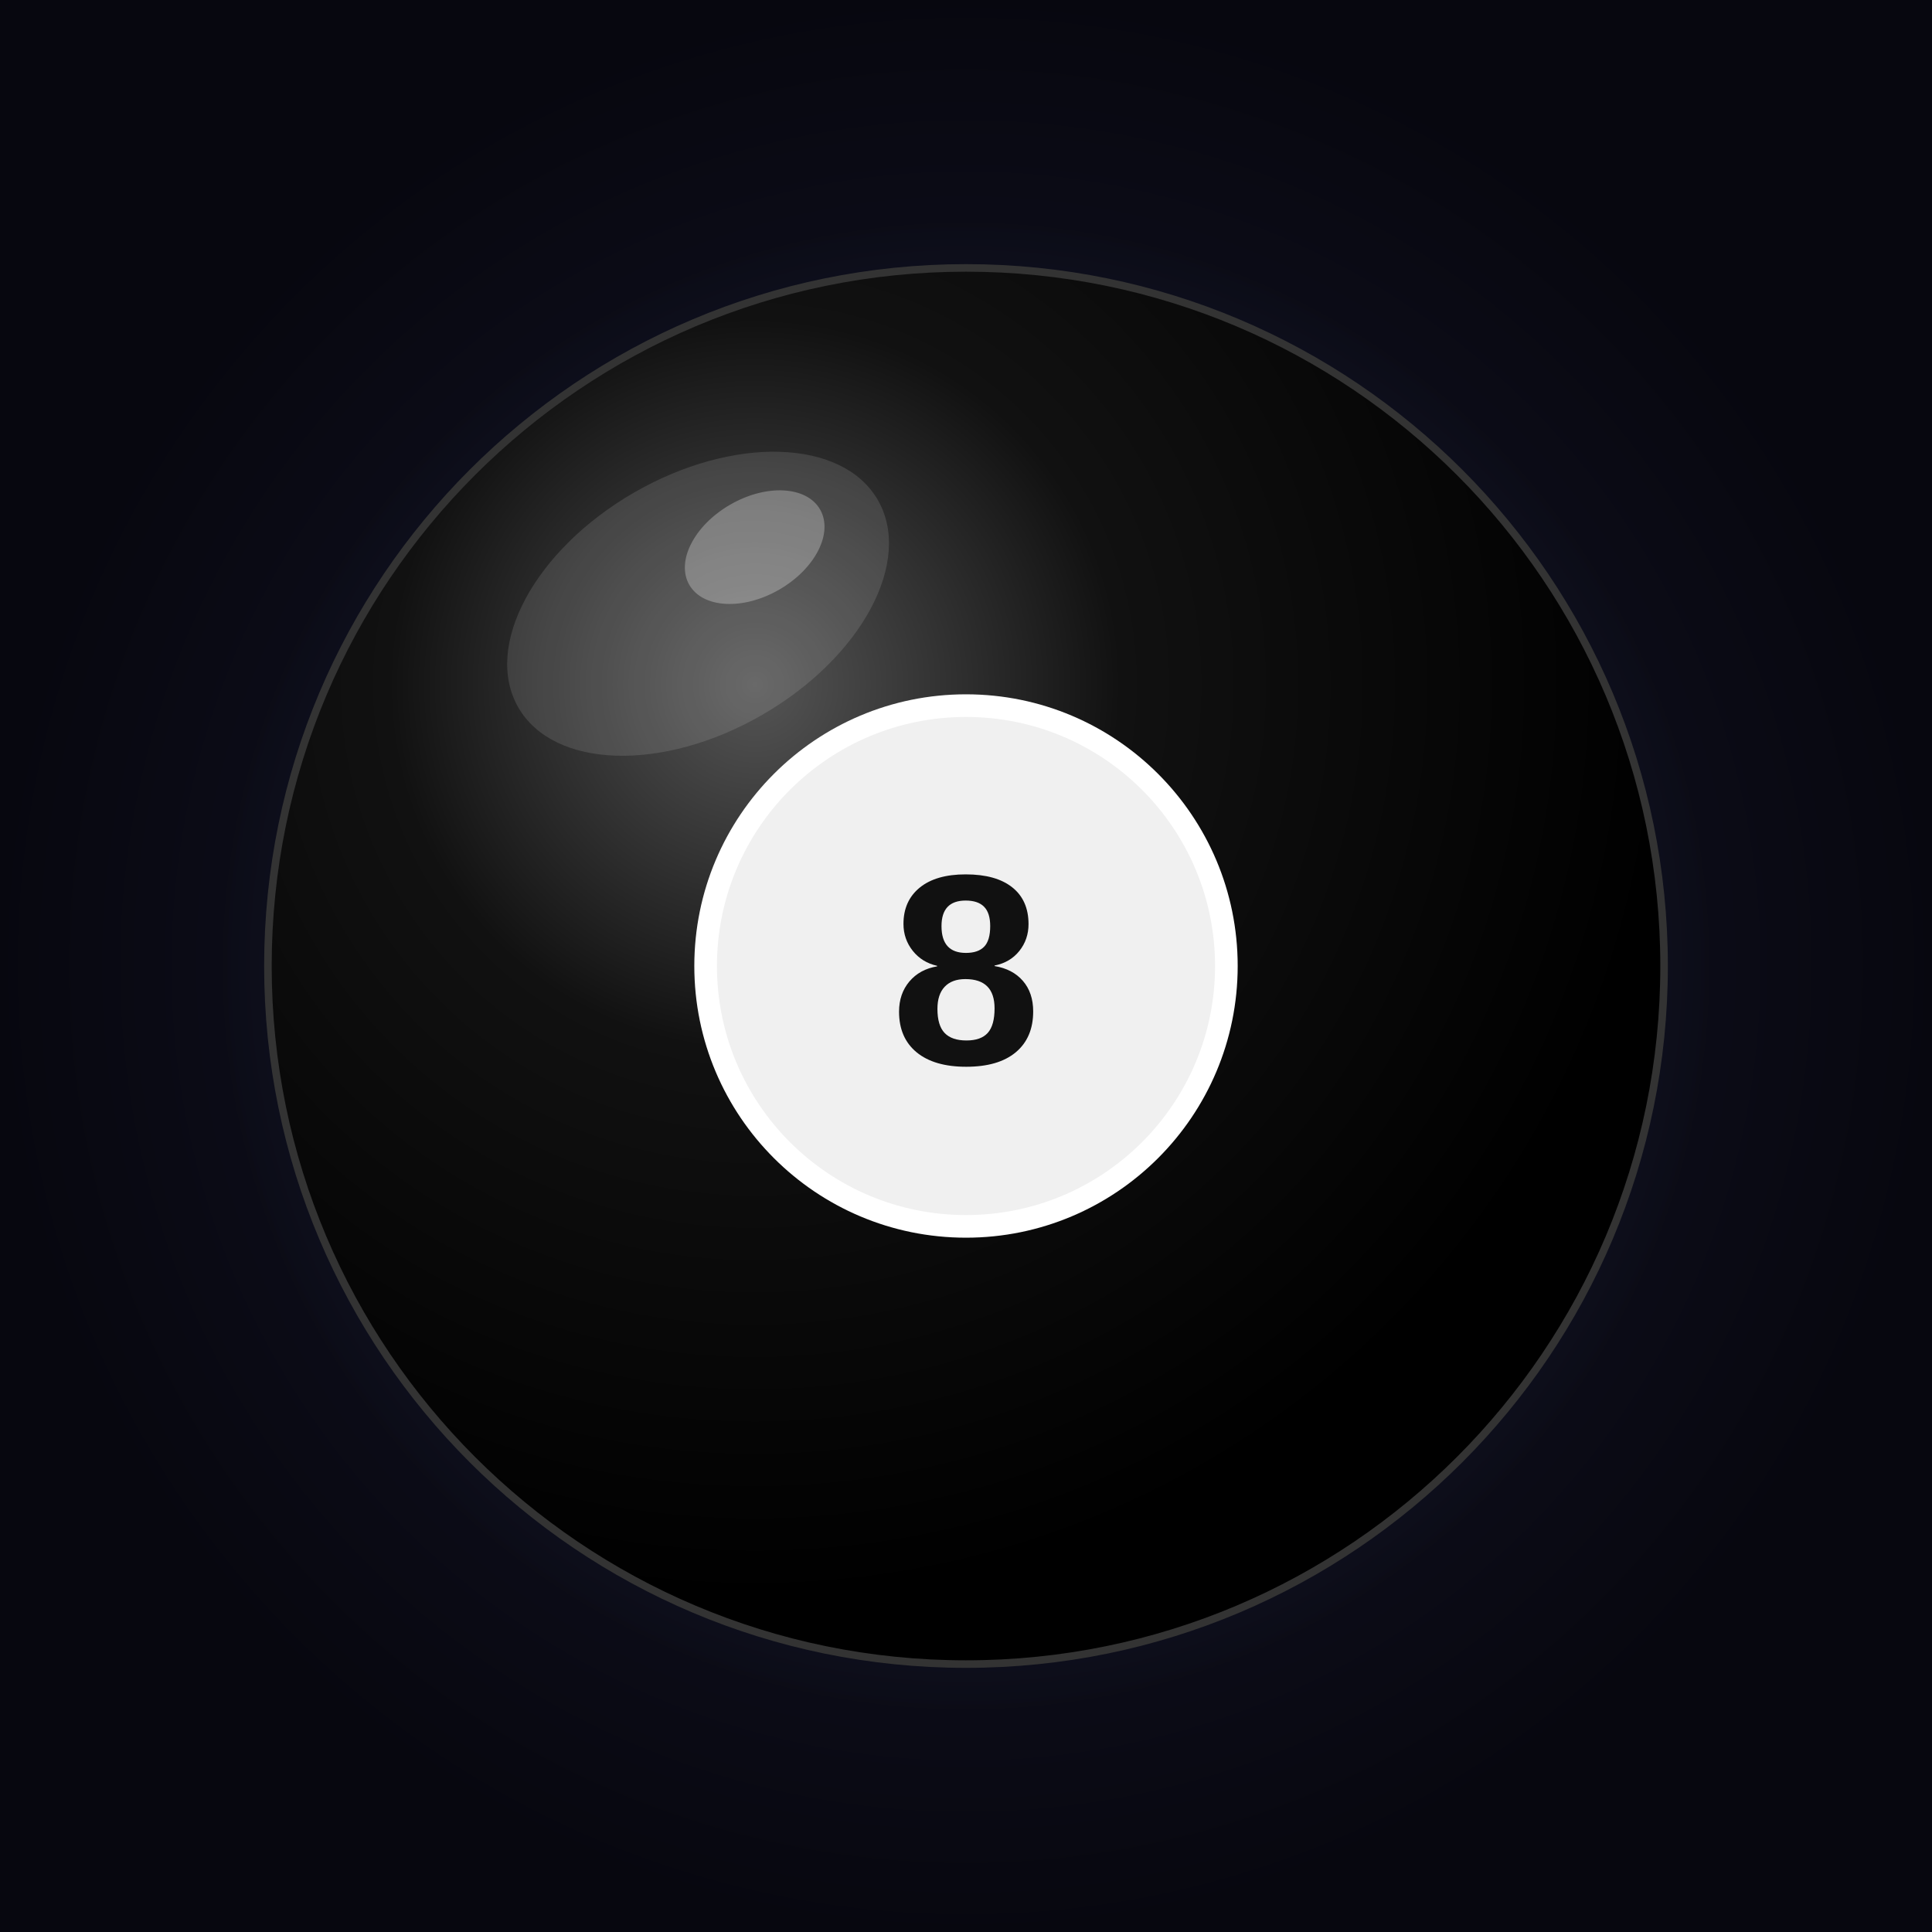
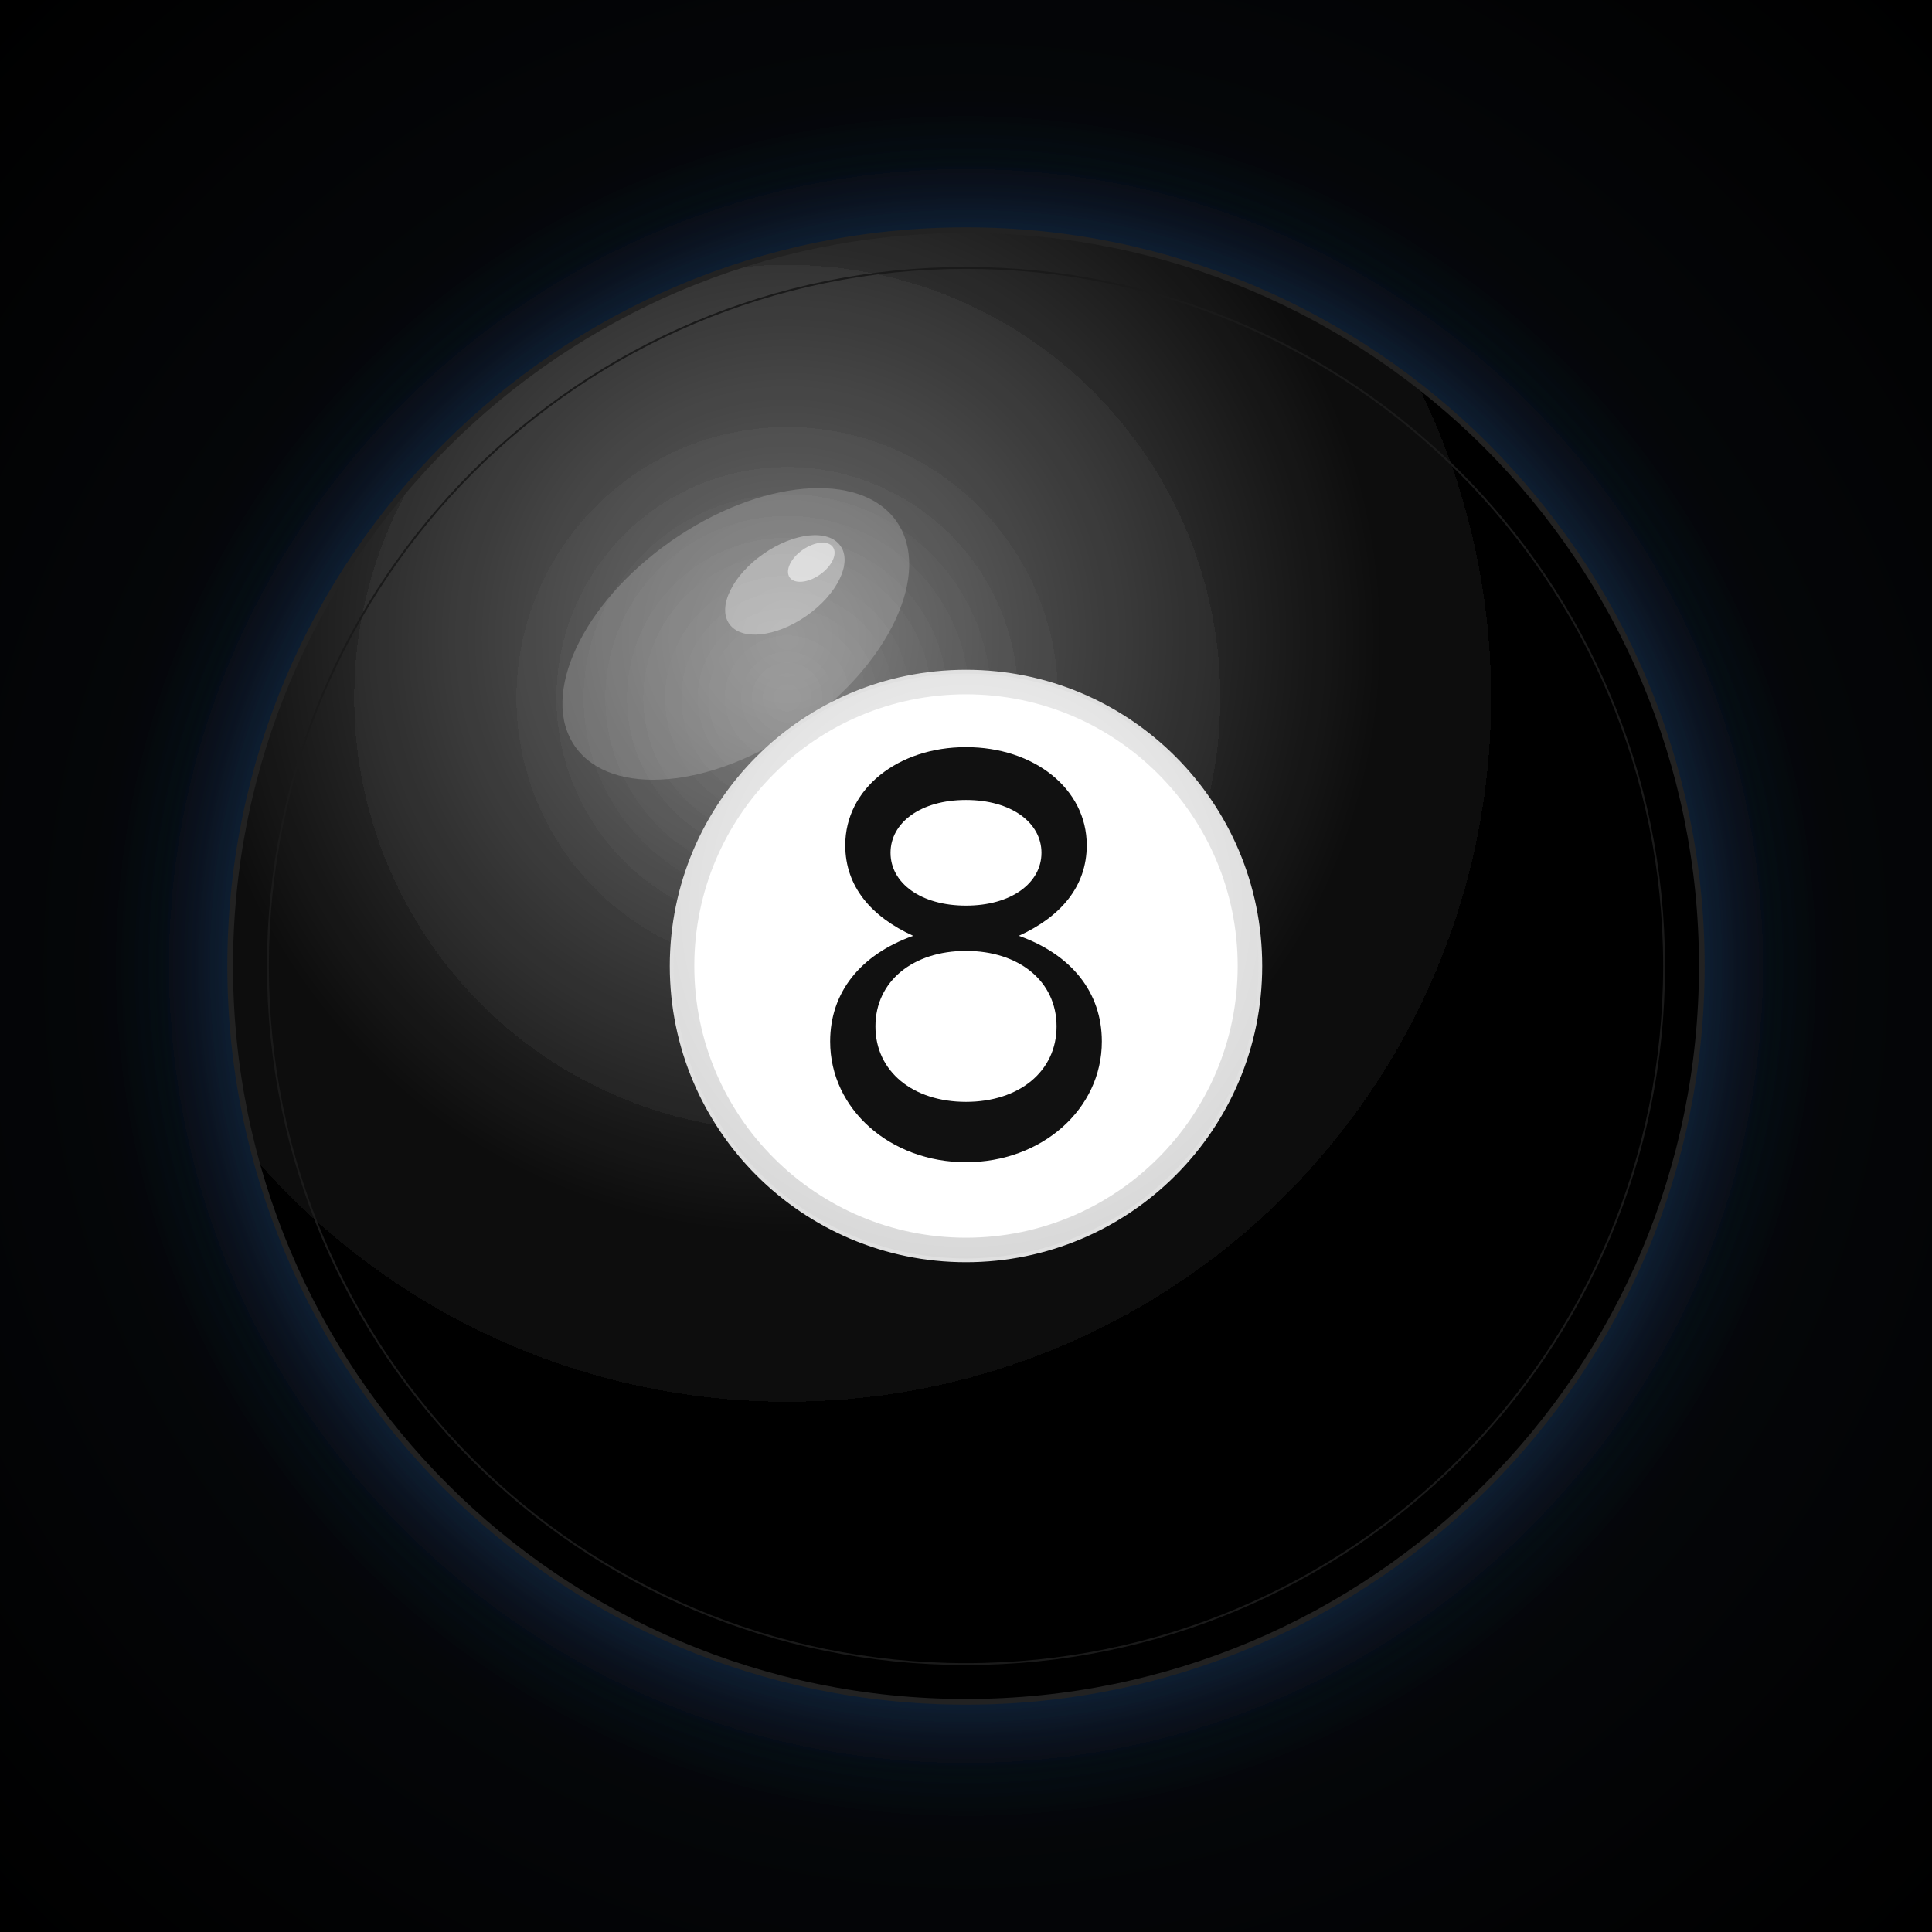
<svg xmlns="http://www.w3.org/2000/svg" viewBox="0 0 512 512">
  <defs>
-     <radialGradient id="bg" cx="50%" cy="50%" r="50%">
-       <stop offset="0%" stop-color="#1a1a2e" />
-       <stop offset="100%" stop-color="#07070f" />
+     <radialGradient id="bg" cx="50%" cy="50%" r="70%">
+       <stop offset="0%" stop-color="#0d1117" />
+       <stop offset="100%" stop-color="#000000" />
    </radialGradient>
-     <radialGradient id="ball" cx="35%" cy="30%" r="65%">
-       <stop offset="0%" stop-color="#555" />
-       <stop offset="40%" stop-color="#111" />
-       <stop offset="100%" stop-color="#000" />
+     <radialGradient id="ball" cx="38%" cy="32%" r="70%">
+       <stop offset="0%" stop-color="#4a4a4a" />
+       <stop offset="25%" stop-color="#1a1a1a" />
+       <stop offset="60%" stop-color="#080808" />
+       <stop offset="100%" stop-color="#000000" />
    </radialGradient>
    <radialGradient id="glow" cx="50%" cy="50%" r="50%">
-       <stop offset="0%" stop-color="#2660A4" stop-opacity="0.4" />
-       <stop offset="100%" stop-color="#2660A4" stop-opacity="0" />
+       <stop offset="0%" stop-color="#1e4080" stop-opacity="0.6" />
+       <stop offset="70%" stop-color="#0a1a40" stop-opacity="0.3" />
+       <stop offset="100%" stop-color="#000000" stop-opacity="0" />
    </radialGradient>
+     <radialGradient id="shine" cx="38%" cy="28%" r="40%">
+       <stop offset="0%" stop-color="white" stop-opacity="0.35" />
+       <stop offset="100%" stop-color="white" stop-opacity="0" />
+     </radialGradient>
+     <radialGradient id="circle_fill" cx="50%" cy="40%" r="60%">
+       <stop offset="0%" stop-color="#ffffff" />
+       <stop offset="100%" stop-color="#d8d8d8" />
+     </radialGradient>
+     <filter id="shadow" x="-20%" y="-20%" width="140%" height="140%">
+       <feDropShadow dx="0" dy="0" stdDeviation="18" flood-color="#2660A4" flood-opacity="0.5" />
+     </filter>
+     <filter id="inner">
+       <feGaussianBlur stdDeviation="2" />
+     </filter>
  </defs>
  <rect width="512" height="512" fill="url(#bg)" />
-   <circle cx="256" cy="256" r="200" fill="url(#glow)" />
-   <circle cx="256" cy="256" r="185" fill="url(#ball)" />
-   <ellipse cx="185" cy="160" rx="55" ry="34" fill="white" opacity="0.12" transform="rotate(-30 185 160)" />
-   <ellipse cx="200" cy="145" rx="20" ry="13" fill="white" opacity="0.28" transform="rotate(-30 200 145)" />
+   <circle cx="256" cy="256" r="230" fill="url(#glow)" />
+   <circle cx="256" cy="256" r="195" fill="url(#ball)" filter="url(#shadow)" />
+   <circle cx="256" cy="256" r="195" fill="url(#shine)" />
+   <ellipse cx="195" cy="168" rx="52" ry="30" fill="white" opacity="0.18" transform="rotate(-35 195 168)" />
+   <ellipse cx="208" cy="155" rx="18" ry="10" fill="white" opacity="0.35" transform="rotate(-35 208 155)" />
+   <ellipse cx="215" cy="149" rx="7" ry="4" fill="white" opacity="0.55" transform="rotate(-35 215 149)" />
+   <circle cx="256" cy="256" r="195" fill="none" stroke="#222" stroke-width="1.5" />
+   <circle cx="256" cy="256" r="185" fill="none" stroke="#1a1a1a" stroke-width="0.5" />
+   <circle cx="256" cy="256" r="78" fill="url(#circle_fill)" />
  <circle cx="256" cy="256" r="72" fill="white" />
-   <circle cx="256" cy="256" r="66" fill="#f0f0f0" />
-   <text x="256" y="282" text-anchor="middle" font-size="72" font-weight="900" fill="#111" font-family="Arial, sans-serif">8</text>
-   <circle cx="256" cy="256" r="185" fill="none" stroke="#333" stroke-width="2" />
+   <path d="M256 198      C238 198 224 209 224 224      C224 235 231 243 242 248      C228 253 220 263 220 276      C220 294 236 308 256 308      C276 308 292 294 292 276      C292 263 284 253 270 248      C281 243 288 235 288 224      C288 209 274 198 256 198Z     M256 212     C268 212 276 218 276 226     C276 234 268 240 256 240     C244 240 236 234 236 226     C236 218 244 212 256 212Z     M256 252     C270 252 280 260 280 272     C280 284 270 292 256 292     C242 292 232 284 232 272     C232 260 242 252 256 252Z" fill="#111111" />
+   <circle cx="256" cy="256" r="78" fill="none" stroke="#e0e0e0" stroke-width="1" />
</svg>
